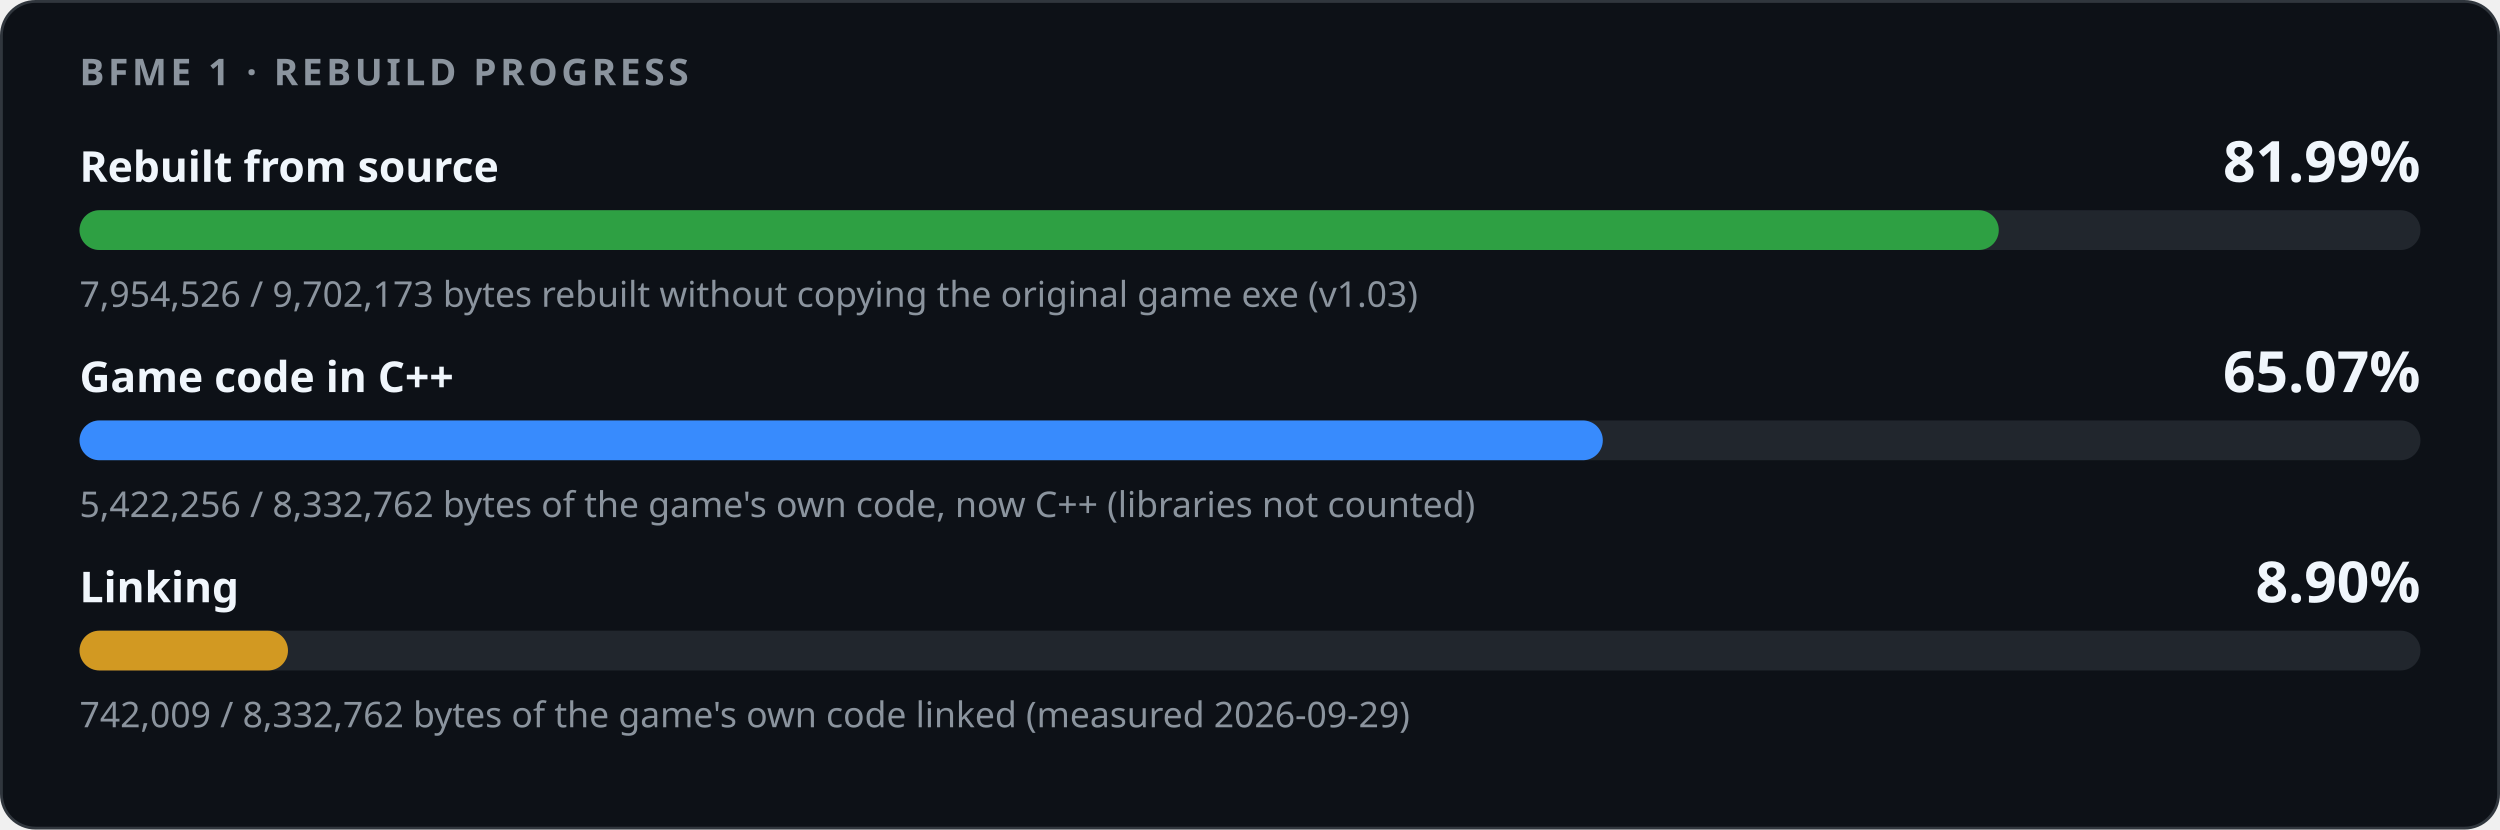
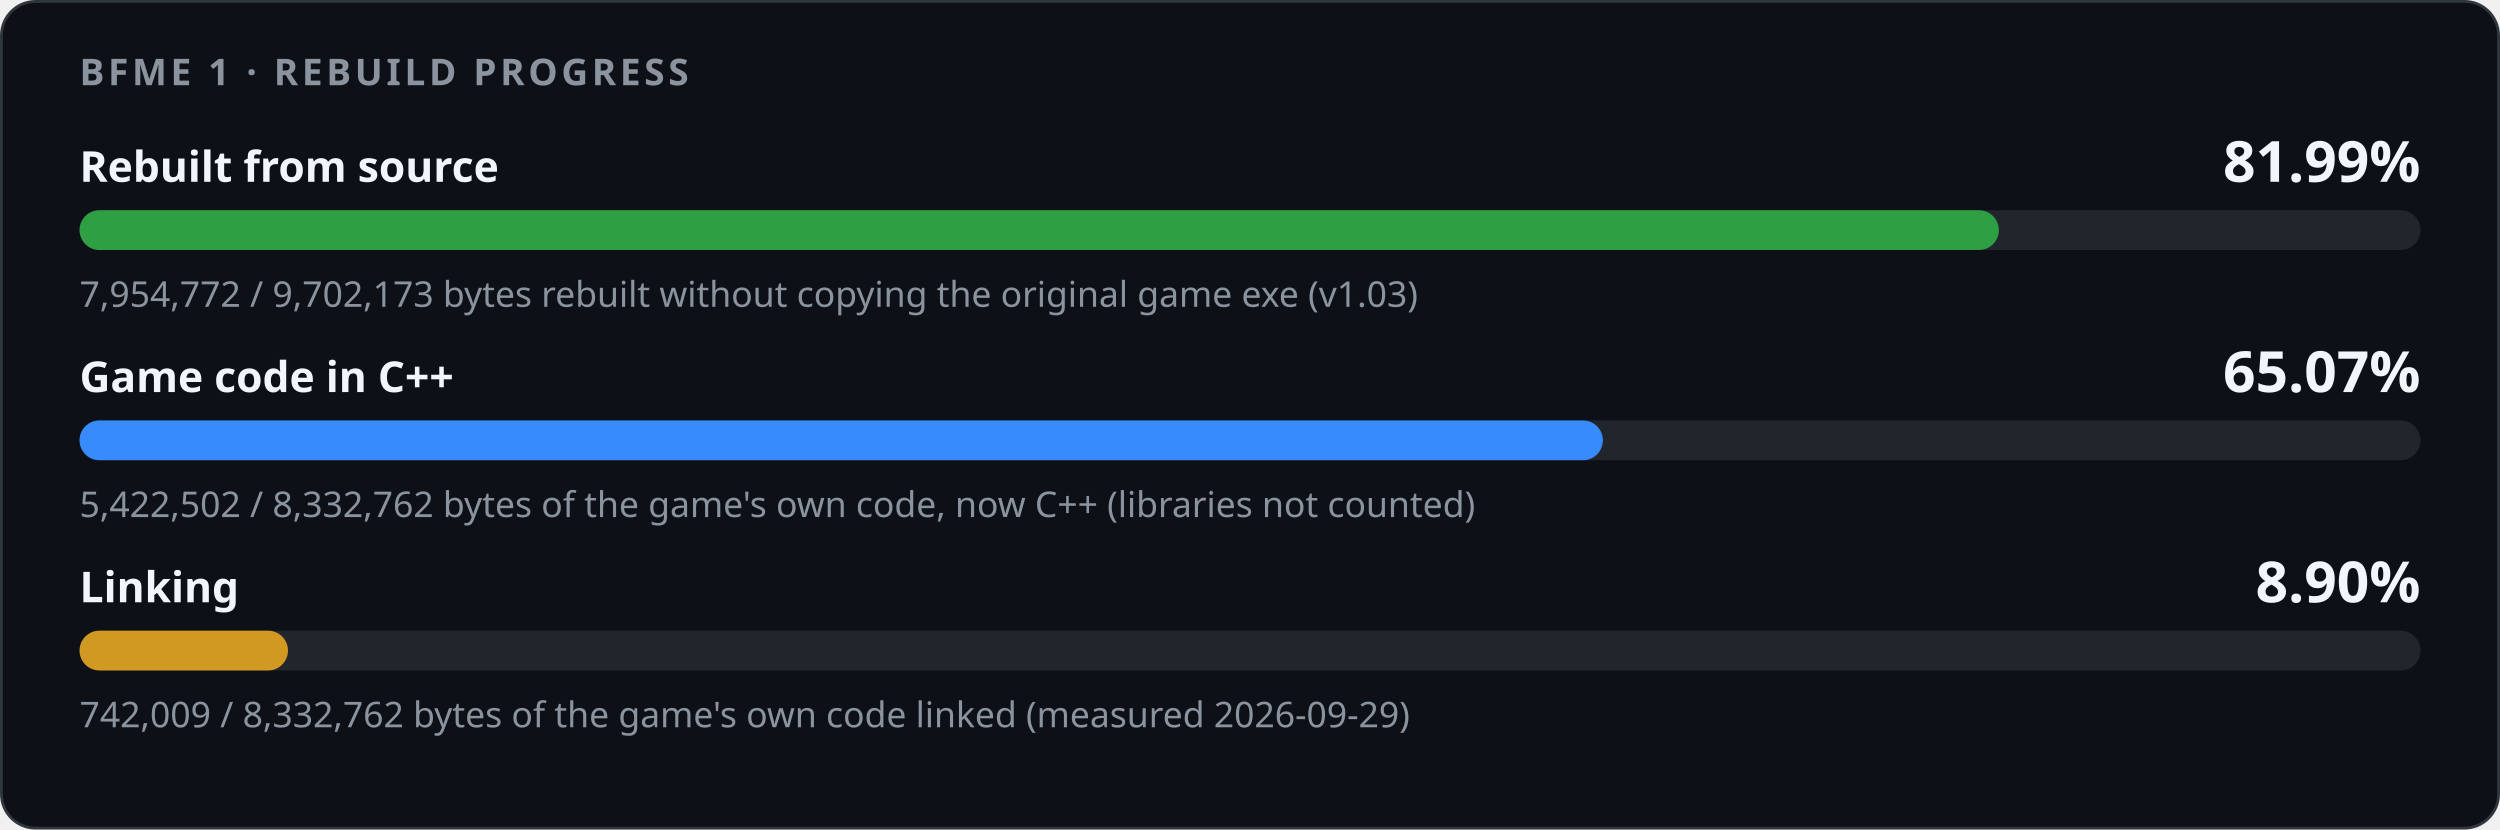
<svg xmlns="http://www.w3.org/2000/svg" width="880" height="292" viewBox="0 0 880 292" role="img" aria-labelledby="title desc">
  <style>
    .card { fill: #0d1117; stroke: #30363d; } .track { fill: #21262d; }
    .strong { fill: #f0f6fc; } .muted { fill: #8b949e; } .up { fill: #3fb950; } .down { fill: #f85149; }
    @media (prefers-color-scheme: light) {
      .card { fill: #ffffff; stroke: #d0d7de; } .track { fill: #eaeef2; }
      .strong { fill: #1f2328; } .muted { fill: #59636e; } .up { fill: #1a7f37; } .down { fill: #cf222e; }
    }
  </style>
  <rect class="card" x="0.5" y="0.5" width="879" height="291" rx="12" />
  <g font-family="-apple-system,BlinkMacSystemFont,'Segoe UI','Noto Sans',Helvetica,Arial,sans-serif">
    <text x="28" y="30" class="muted" font-size="13" font-weight="600" letter-spacing="1.3">BFME 1 · REBUILD PROGRESS</text>
    <text x="28" y="64" class="strong" font-size="15" font-weight="600">Rebuilt from source</text>
    <text x="852" y="64" class="strong" font-size="20" font-weight="700" text-anchor="end">81.99%</text>
    <rect class="track" x="28" y="74" width="824" height="14" rx="7" />
-     <rect x="28" y="74" width="675.57" height="14" rx="7" fill="#2ea043" />
-     <text x="28" y="108" class="muted" font-size="12.5">7,954,526 / 9,702,173 bytes rebuilt without copying the original game exe (v1.03)</text>
+     <rect x="28" y="74" width="675.59" height="14" rx="7" fill="#2ea043" />
+     <text x="28" y="108" class="muted" font-size="12.5">7,954,772 / 9,702,173 bytes rebuilt without copying the original game exe (v1.03)</text>
    <text x="28" y="138" class="strong" font-size="15" font-weight="600">Game code in C++</text>
    <text x="852" y="138" class="strong" font-size="20" font-weight="700" text-anchor="end">65.07%</text>
    <rect class="track" x="28" y="148" width="824" height="14" rx="7" />
-     <rect x="28" y="148" width="536.19" height="14" rx="7" fill="#388bfd" />
-     <text x="28" y="182" class="muted" font-size="12.5">5,422,256 / 8,332,762 bytes of the game's own code, now C++ (libraries not counted)</text>
+     <rect x="28" y="148" width="536.21" height="14" rx="7" fill="#388bfd" />
+     <text x="28" y="182" class="muted" font-size="12.5">5,422,502 / 8,332,762 bytes of the game's own code, now C++ (libraries not counted)</text>
    <text x="28" y="212" class="strong" font-size="15" font-weight="600">Linking</text>
    <text x="852" y="212" class="strong" font-size="20" font-weight="700" text-anchor="end">8.90%</text>
    <rect class="track" x="28" y="222" width="824" height="14" rx="7" />
    <rect x="28" y="222" width="73.37" height="14" rx="7" fill="#d29922" />
    <text x="28" y="256" class="muted" font-size="12.5">742,009 / 8,332,762 bytes of the game's own code linked (measured 2026-09-29)</text>
  </g>
</svg>
